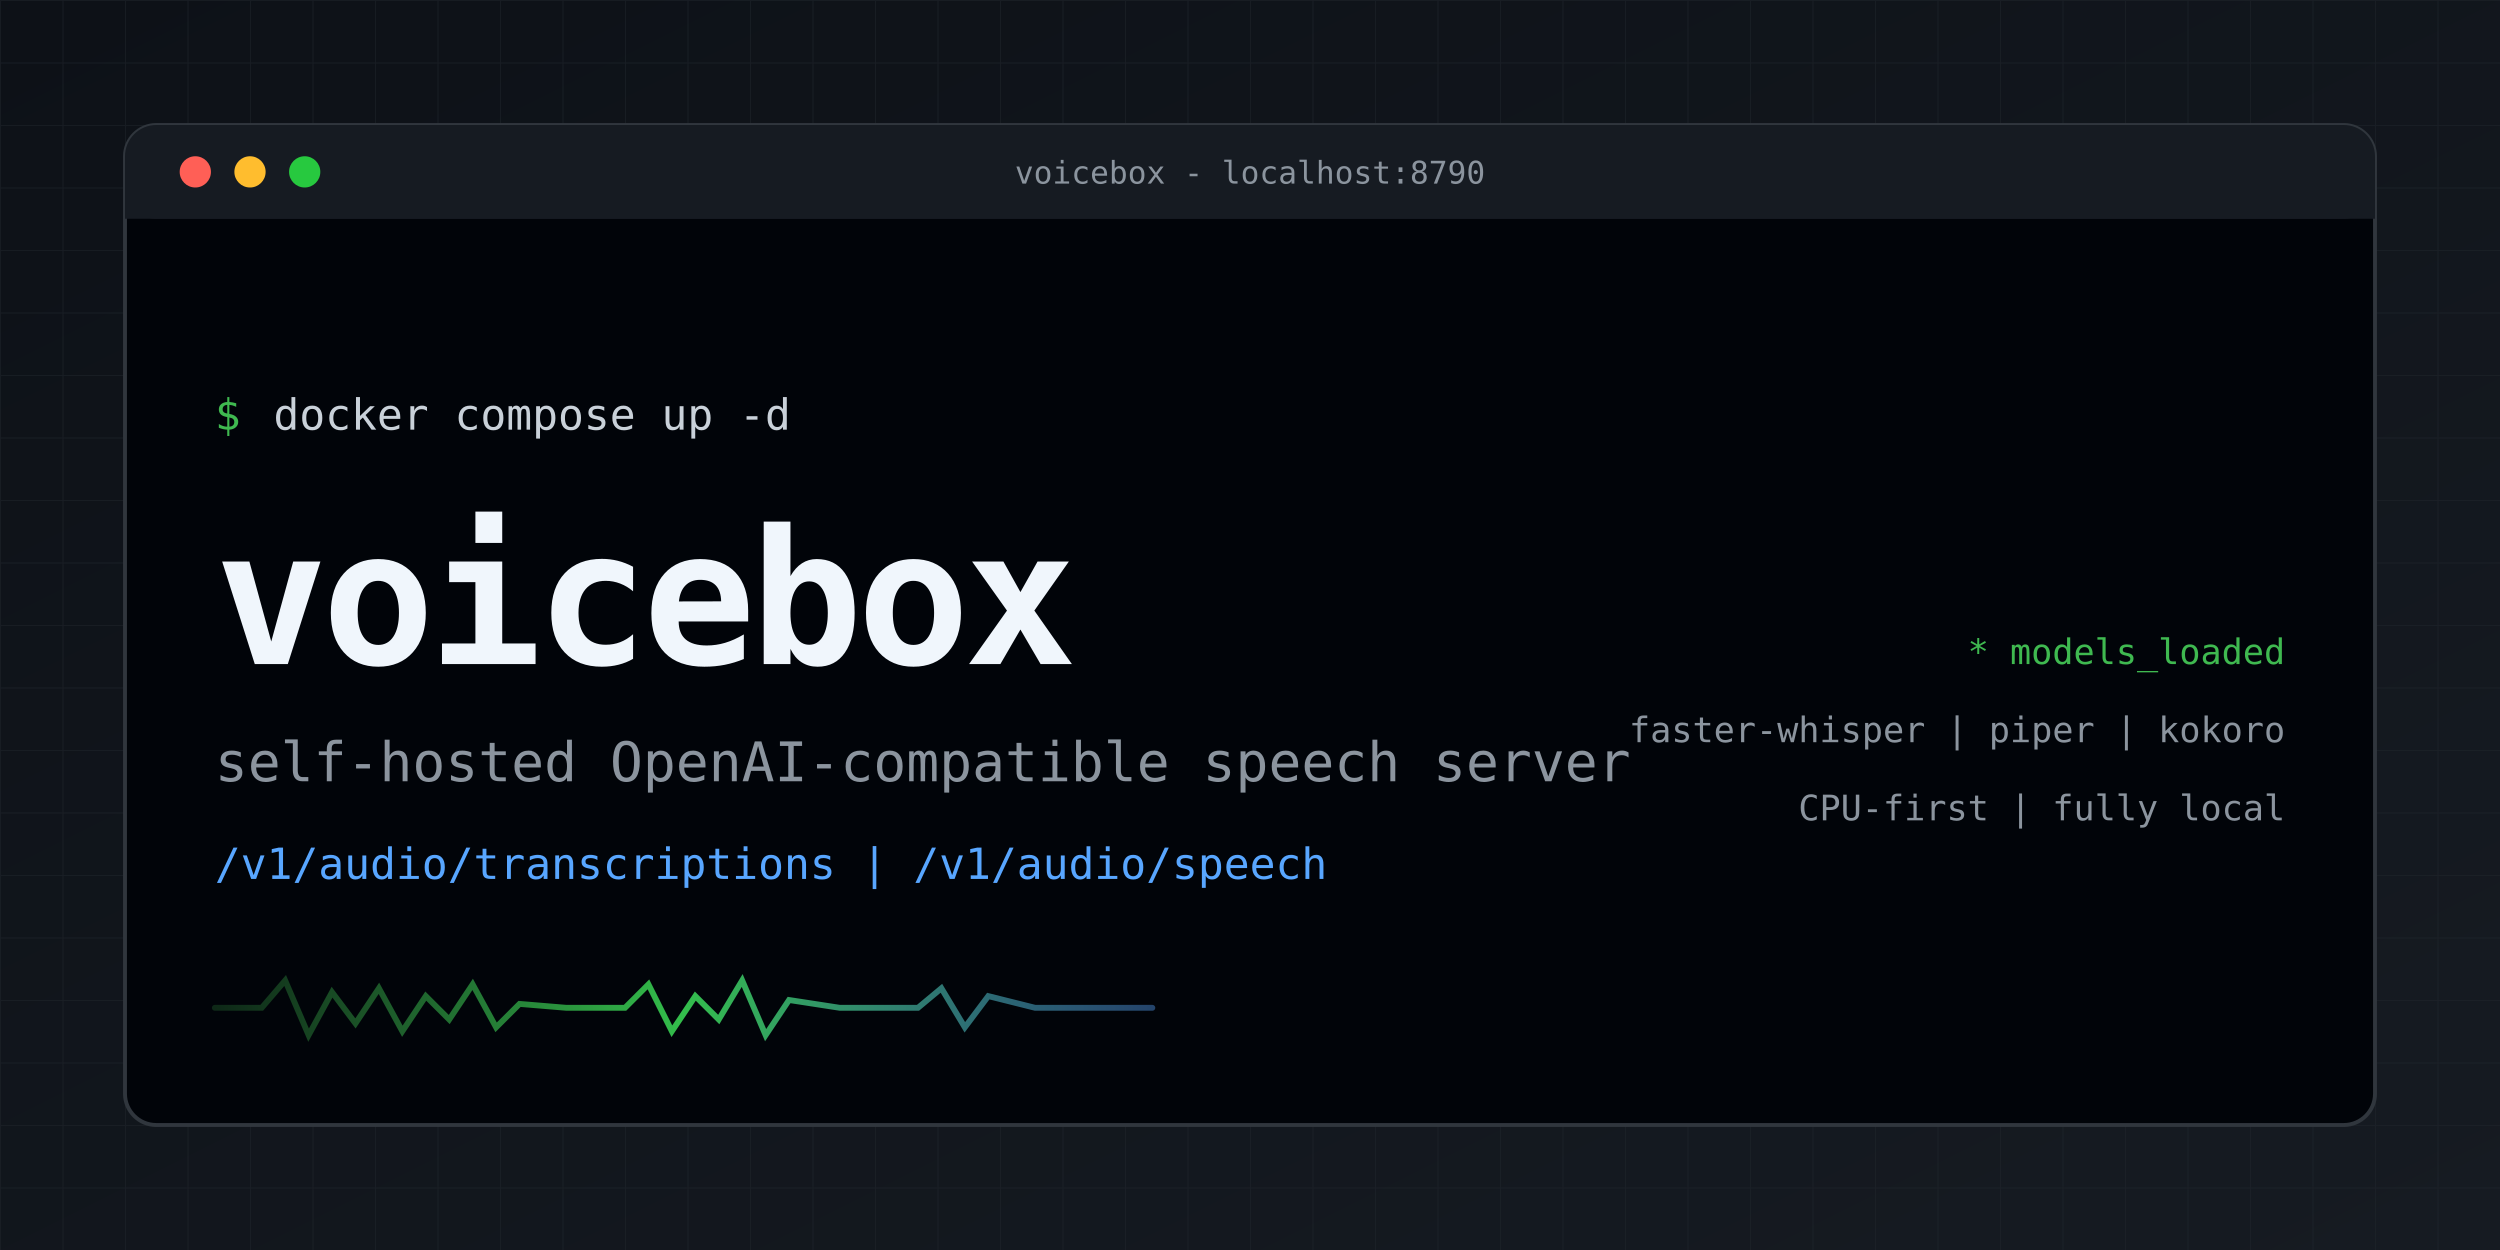
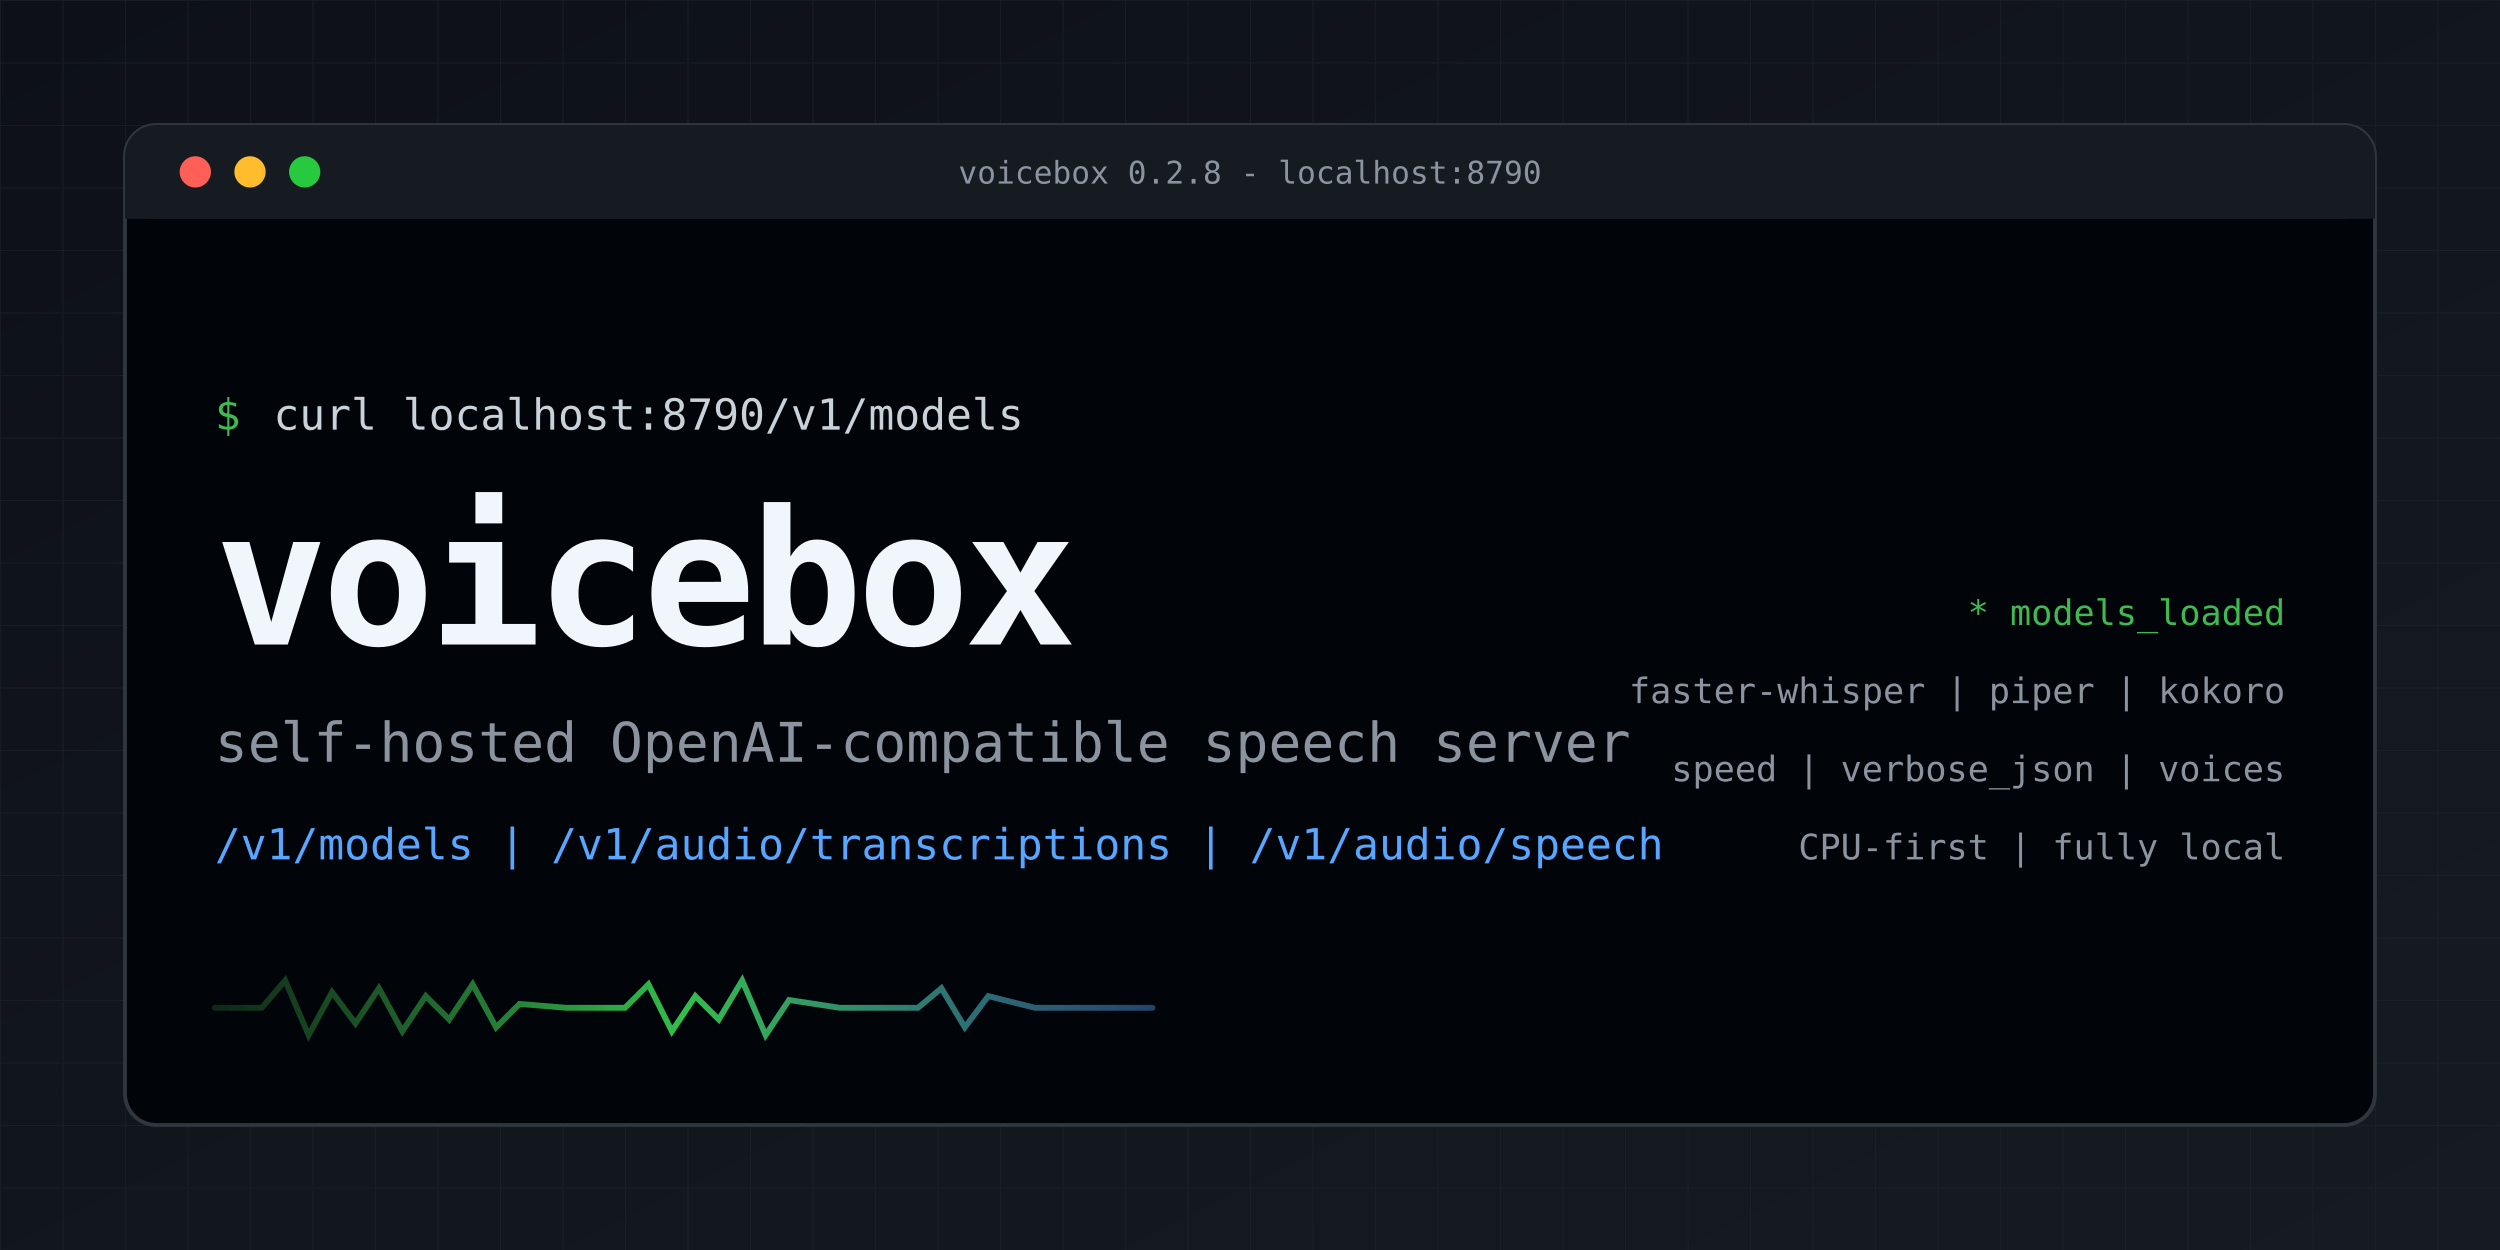
<svg xmlns="http://www.w3.org/2000/svg" width="1280" height="640" viewBox="0 0 1280 640" role="img" aria-label="voicebox">
  <defs>
    <linearGradient id="bg" x1="0" y1="0" x2="1" y2="1">
      <stop offset="0%" stop-color="#0d1117" />
      <stop offset="100%" stop-color="#161b22" />
    </linearGradient>
    <linearGradient id="wave" x1="0" y1="0" x2="1" y2="0">
      <stop offset="0%" stop-color="#3fb950" stop-opacity="0.2" />
      <stop offset="50%" stop-color="#39d353" stop-opacity="0.9" />
      <stop offset="100%" stop-color="#58a6ff" stop-opacity="0.4" />
    </linearGradient>
    <pattern id="grid" width="32" height="32" patternUnits="userSpaceOnUse">
      <path d="M 32 0 L 0 0 0 32" fill="none" stroke="#21262d" stroke-width="1" />
    </pattern>
  </defs>
  <rect width="1280" height="640" fill="url(#bg)" />
  <rect width="1280" height="640" fill="url(#grid)" opacity="0.5" />
  <rect x="64" y="64" width="1152" height="512" rx="16" fill="#010409" stroke="#30363d" stroke-width="2" />
  <rect x="64" y="64" width="1152" height="48" rx="16" fill="#161b22" />
  <rect x="64" y="96" width="1152" height="16" fill="#161b22" />
  <circle cx="100" cy="88" r="8" fill="#ff5f56" />
  <circle cx="128" cy="88" r="8" fill="#ffbd2e" />
  <circle cx="156" cy="88" r="8" fill="#27c93f" />
-   <text x="640" y="94" text-anchor="middle" fill="#8b949e" font-family="ui-monospace, SFMono-Regular, Menlo, Monaco, Consolas, monospace" font-size="16">voicebox - localhost:8790</text>
+   <text x="640" y="94" text-anchor="middle" fill="#8b949e" font-family="ui-monospace, SFMono-Regular, Menlo, Monaco, Consolas, monospace" font-size="16">voicebox 0.2.8 - localhost:8790</text>
  <text x="110" y="220" fill="#3fb950" font-family="ui-monospace, SFMono-Regular, Menlo, Monaco, Consolas, monospace" font-size="22">$</text>
-   <text x="140" y="220" fill="#c9d1d9" font-family="ui-monospace, SFMono-Regular, Menlo, Monaco, Consolas, monospace" font-size="22">docker compose up -d</text>
-   <text x="110" y="340" fill="#f0f6fc" font-family="ui-monospace, SFMono-Regular, Menlo, Monaco, Consolas, monospace" font-size="96" font-weight="700" letter-spacing="-3">voicebox</text>
-   <text x="110" y="400" fill="#8b949e" font-family="ui-monospace, SFMono-Regular, Menlo, Monaco, Consolas, monospace" font-size="28">self-hosted OpenAI-compatible speech server</text>
-   <text x="110" y="450" fill="#58a6ff" font-family="ui-monospace, SFMono-Regular, Menlo, Monaco, Consolas, monospace" font-size="22">/v1/audio/transcriptions  |  /v1/audio/speech</text>
+   <text x="140" y="220" fill="#c9d1d9" font-family="ui-monospace, SFMono-Regular, Menlo, Monaco, Consolas, monospace" font-size="22">curl localhost:8790/v1/models</text>
+   <text x="110" y="330" fill="#f0f6fc" font-family="ui-monospace, SFMono-Regular, Menlo, Monaco, Consolas, monospace" font-size="96" font-weight="700" letter-spacing="-3">voicebox</text>
+   <text x="110" y="390" fill="#8b949e" font-family="ui-monospace, SFMono-Regular, Menlo, Monaco, Consolas, monospace" font-size="28">self-hosted OpenAI-compatible speech server</text>
+   <text x="110" y="440" fill="#58a6ff" font-family="ui-monospace, SFMono-Regular, Menlo, Monaco, Consolas, monospace" font-size="22">/v1/models  |  /v1/audio/transcriptions  |  /v1/audio/speech</text>
  <g transform="translate(110, 500)" stroke="url(#wave)" stroke-width="3" stroke-linecap="round" fill="none">
    <path d="M0 16 L24 16 L36 2 L48 30 L60 8 L72 24 L84 6 L96 28 L108 10 L120 22 L132 4 L144 26 L156 14 L180 16 L210 16 L222 4 L234 28 L246 10 L258 22 L270 2 L282 30 L294 12 L320 16 L360 16 L372 6 L384 26 L396 10 L420 16 L480 16" />
  </g>
-   <text x="1170" y="340" text-anchor="end" fill="#3fb950" font-family="ui-monospace, SFMono-Regular, Menlo, Monaco, Consolas, monospace" font-size="18">* models_loaded</text>
-   <text x="1170" y="380" text-anchor="end" fill="#8b949e" font-family="ui-monospace, SFMono-Regular, Menlo, Monaco, Consolas, monospace" font-size="18">faster-whisper | piper | kokoro</text>
-   <text x="1170" y="420" text-anchor="end" fill="#8b949e" font-family="ui-monospace, SFMono-Regular, Menlo, Monaco, Consolas, monospace" font-size="18">CPU-first | fully local</text>
+   <text x="1170" y="320" text-anchor="end" fill="#3fb950" font-family="ui-monospace, SFMono-Regular, Menlo, Monaco, Consolas, monospace" font-size="18">* models_loaded</text>
+   <text x="1170" y="360" text-anchor="end" fill="#8b949e" font-family="ui-monospace, SFMono-Regular, Menlo, Monaco, Consolas, monospace" font-size="18">faster-whisper | piper | kokoro</text>
+   <text x="1170" y="400" text-anchor="end" fill="#8b949e" font-family="ui-monospace, SFMono-Regular, Menlo, Monaco, Consolas, monospace" font-size="18">speed | verbose_json | voices</text>
+   <text x="1170" y="440" text-anchor="end" fill="#8b949e" font-family="ui-monospace, SFMono-Regular, Menlo, Monaco, Consolas, monospace" font-size="18">CPU-first | fully local</text>
</svg>
